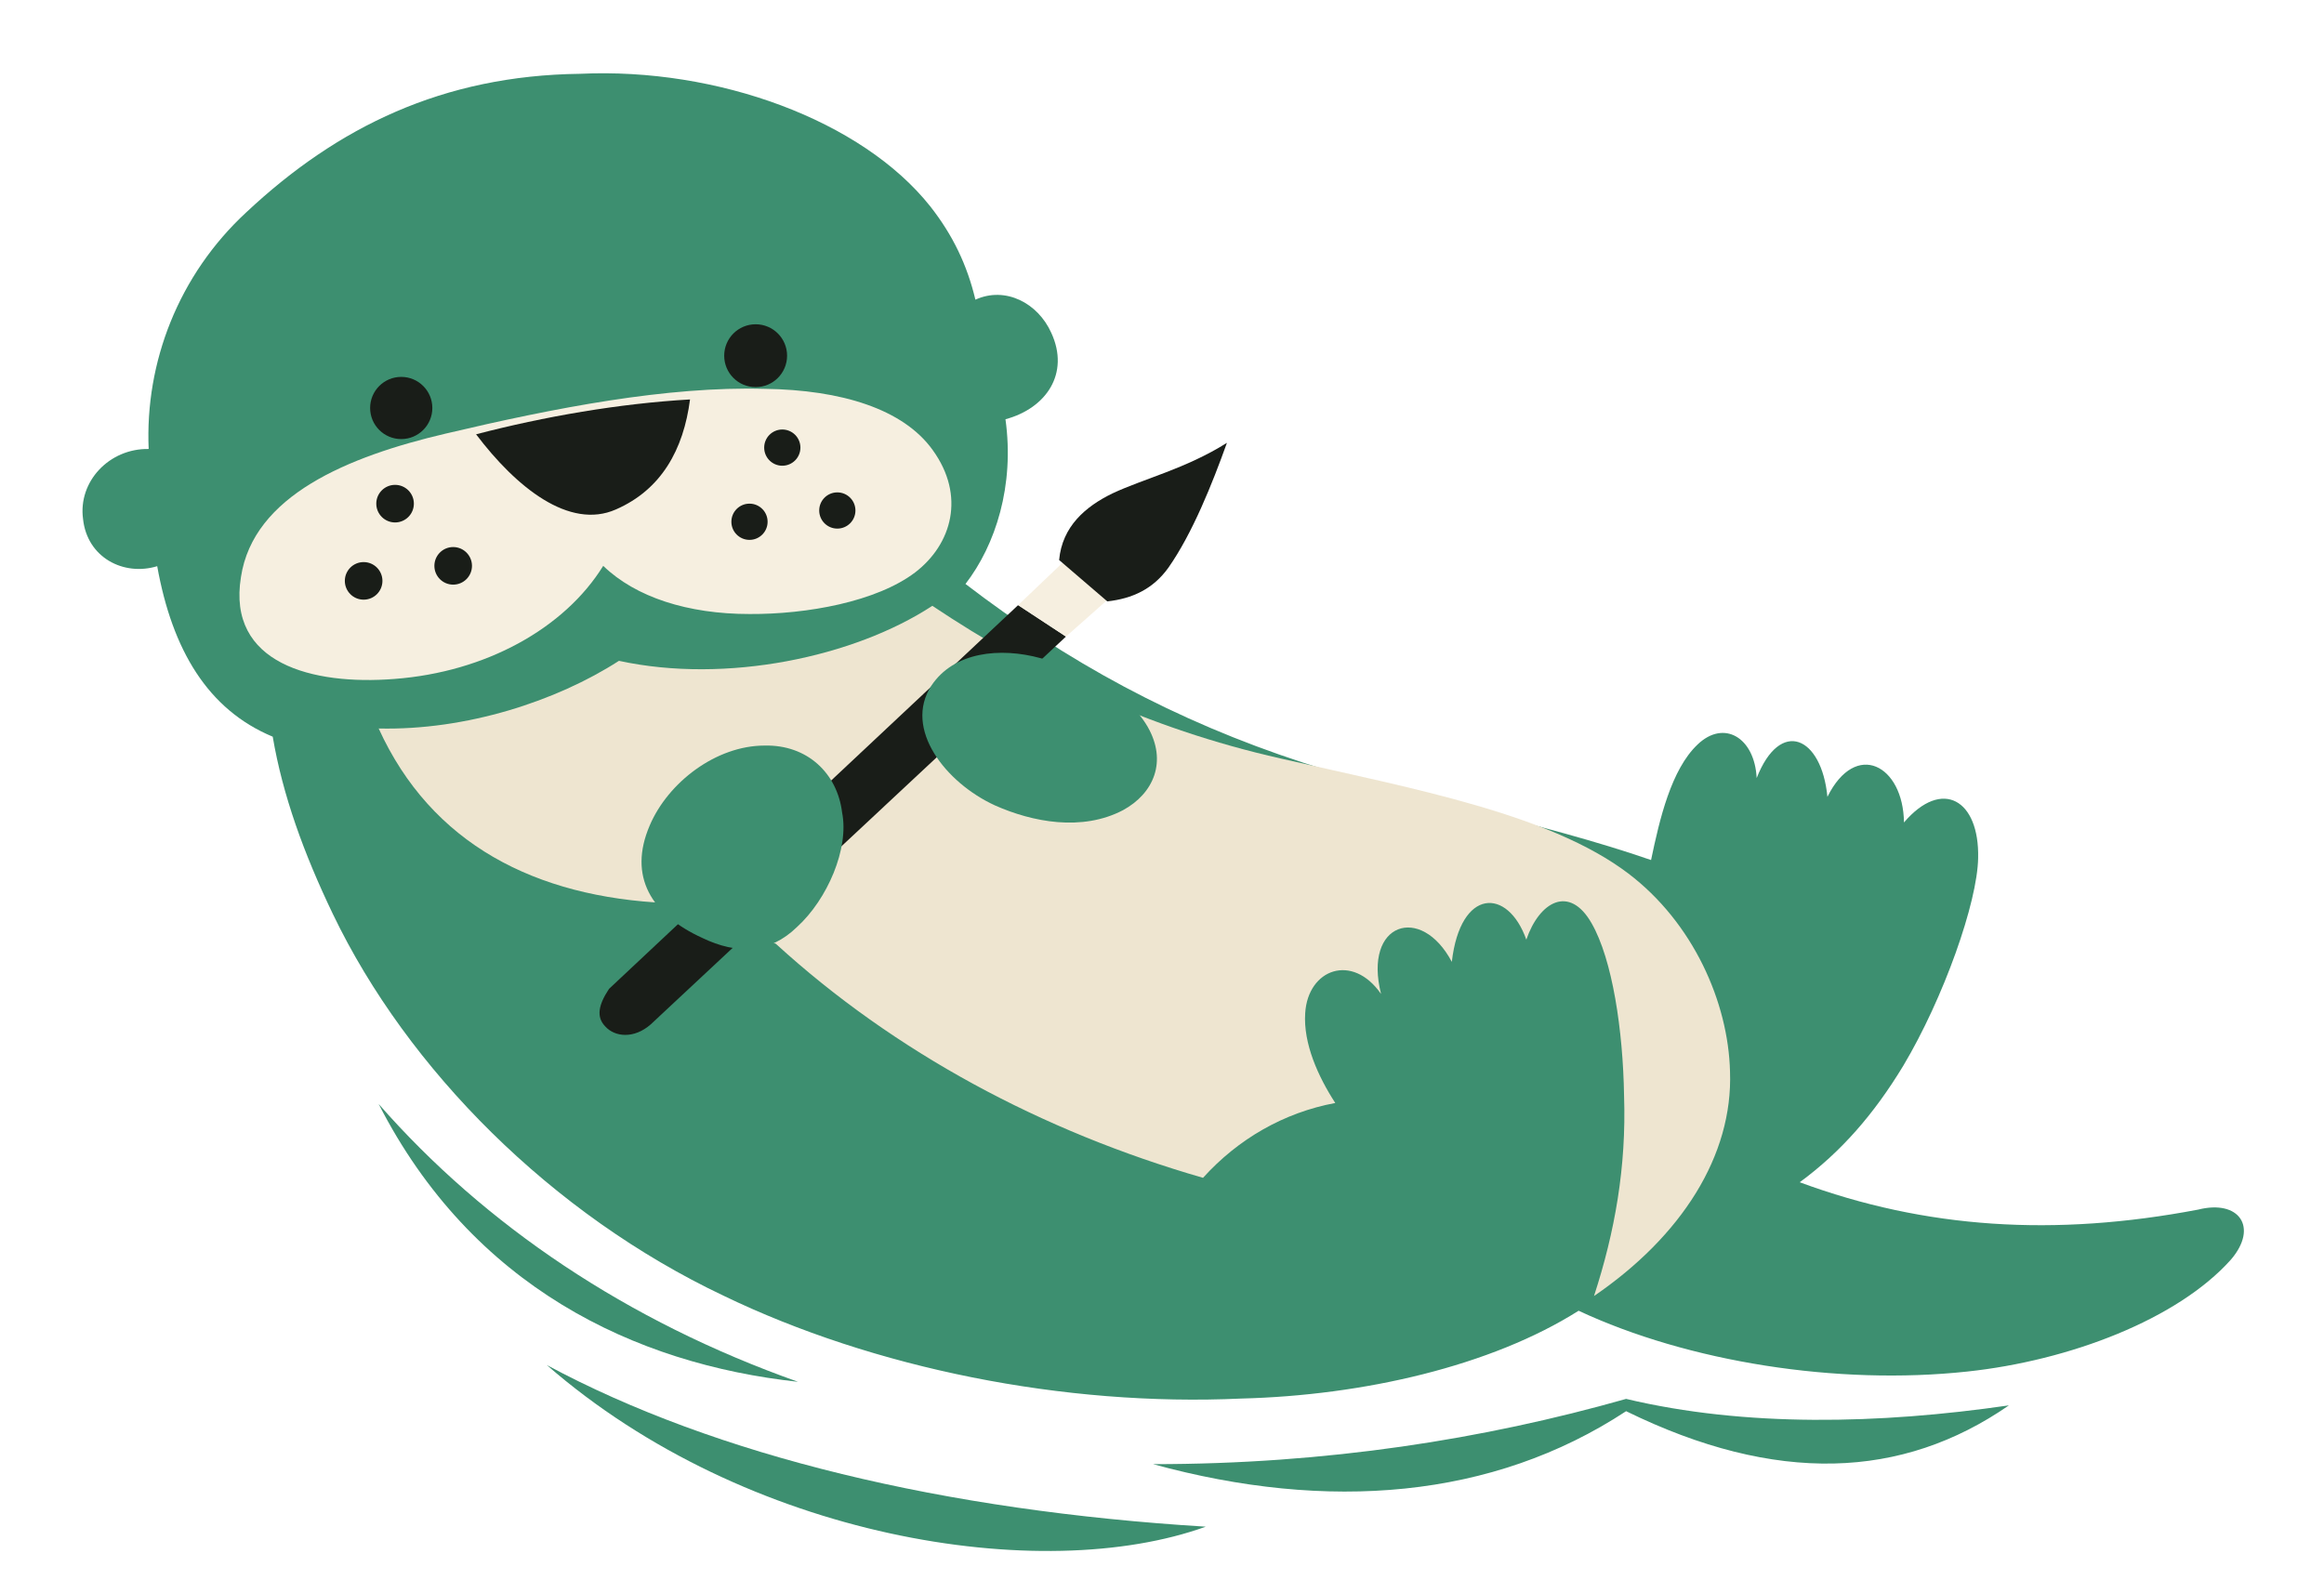
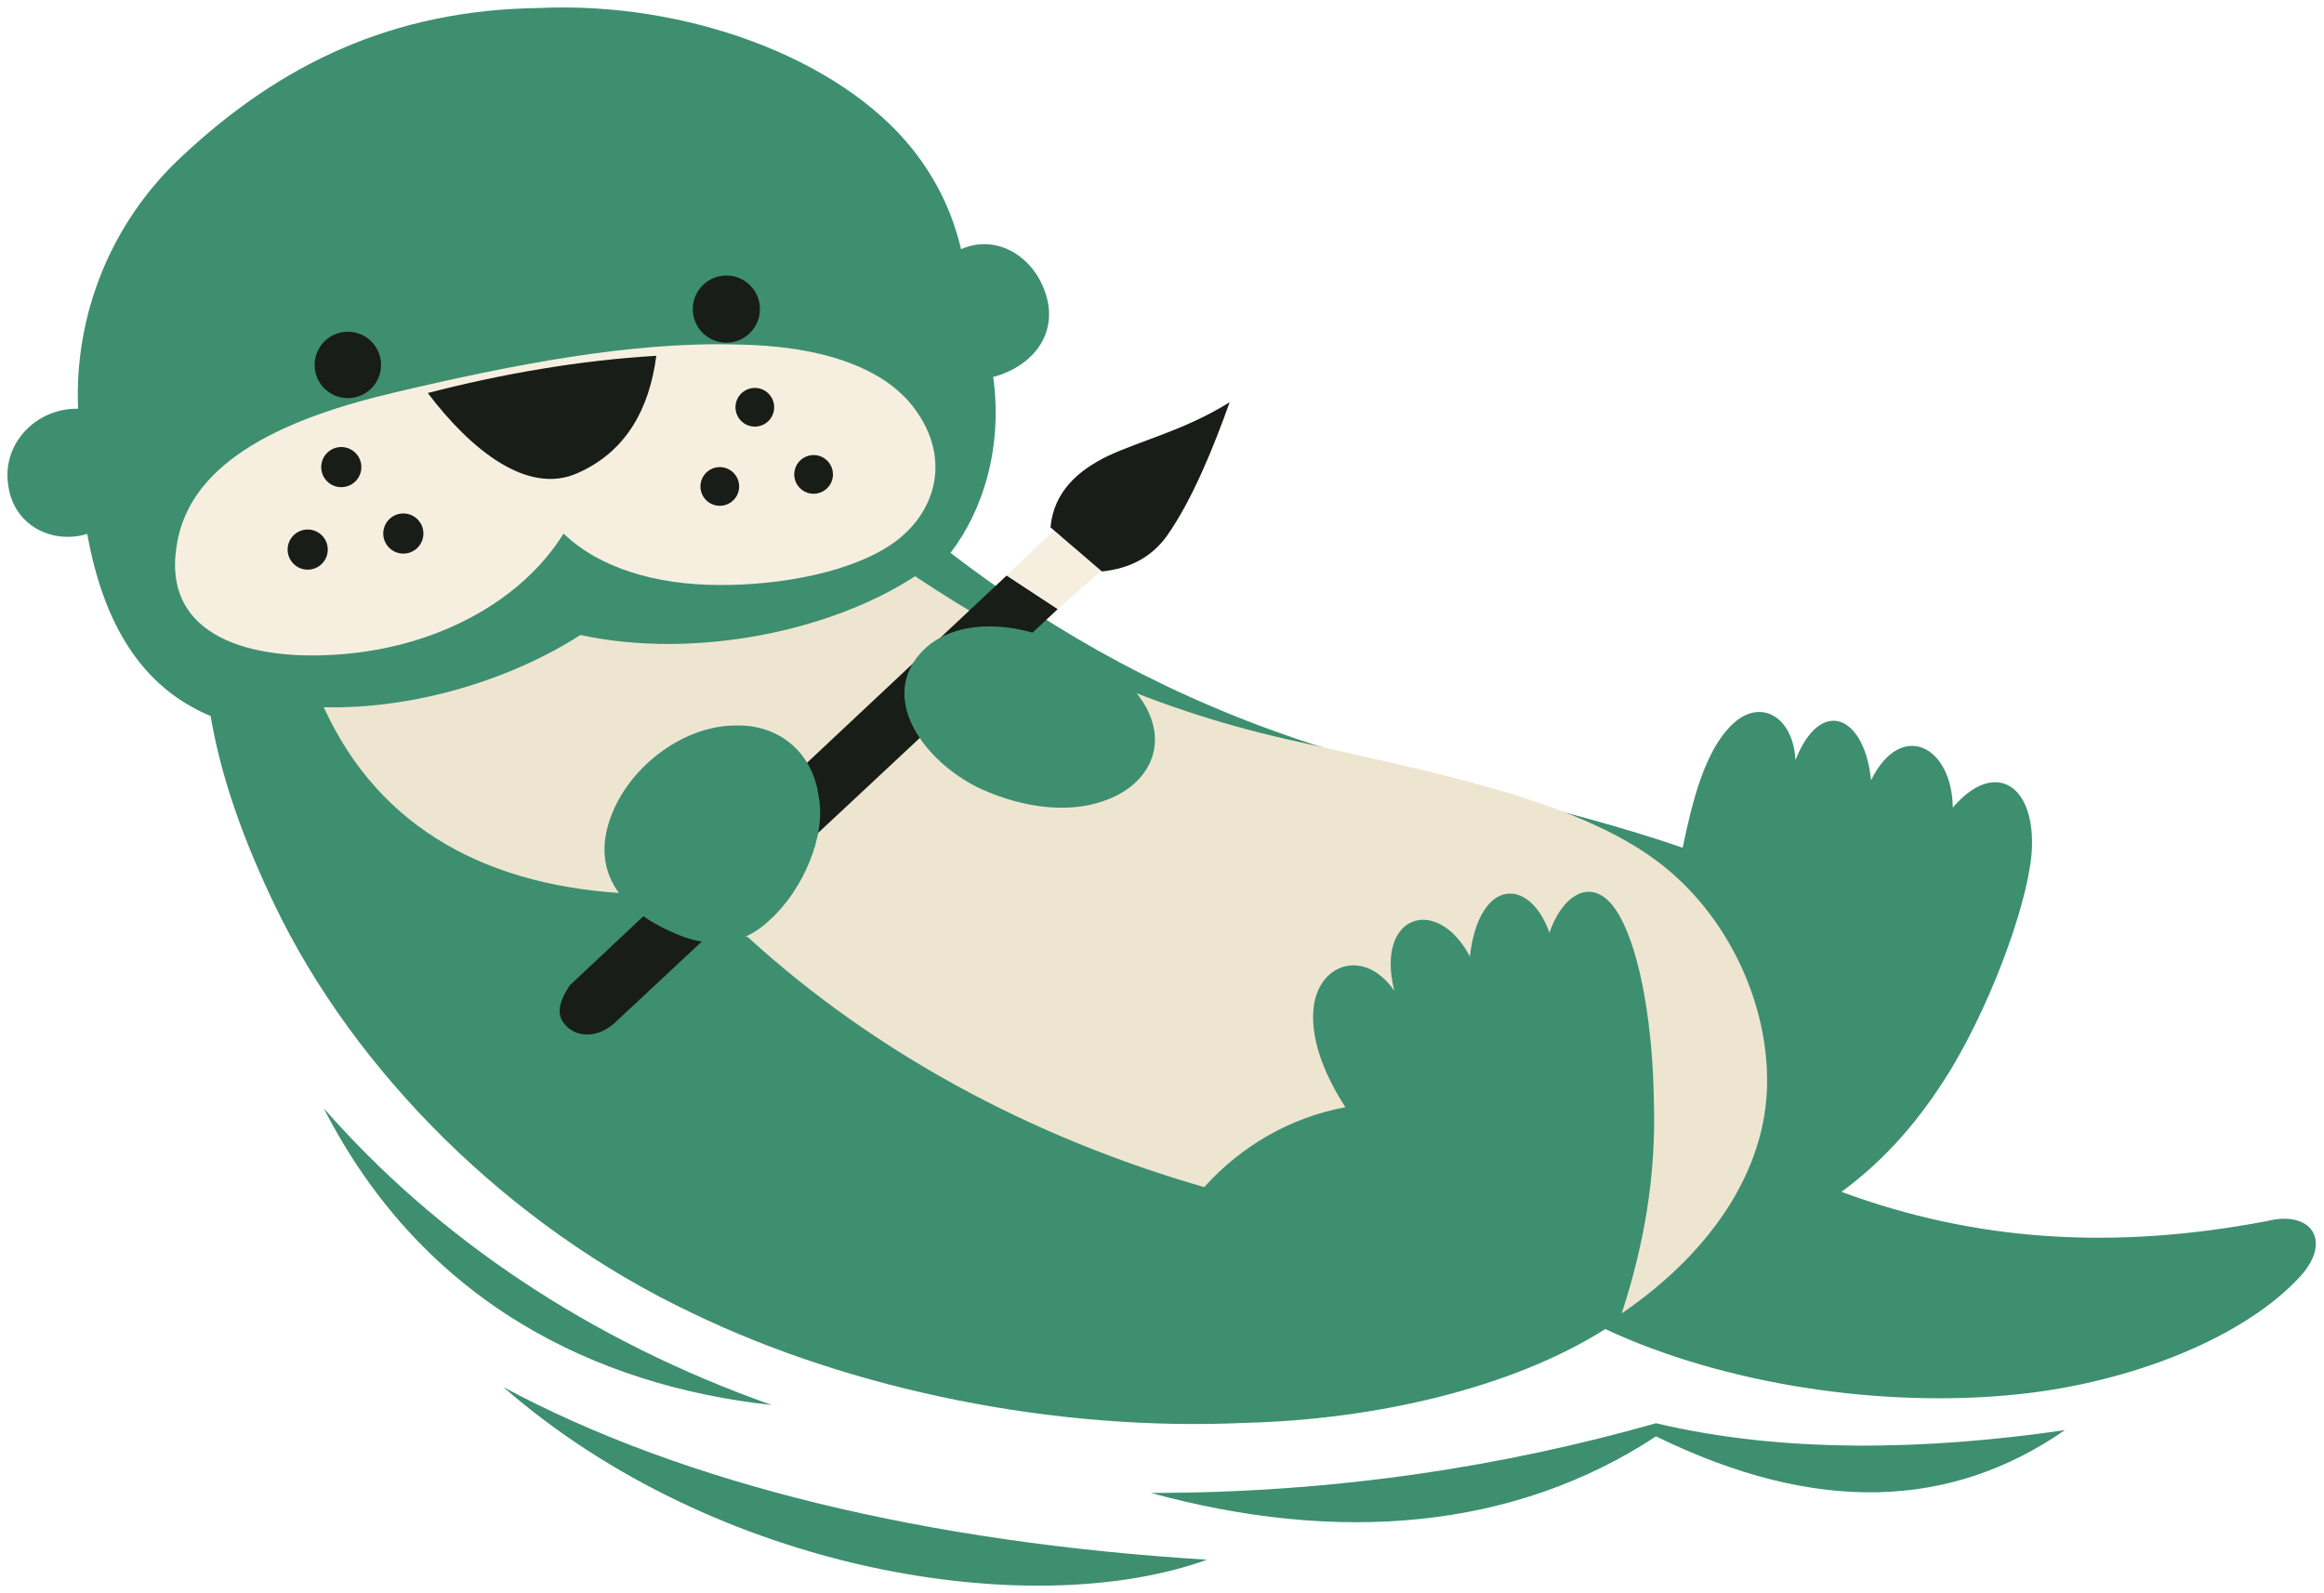
- <svg xmlns="http://www.w3.org/2000/svg" viewBox="-2 -2 680 466">
+ <svg xmlns="http://www.w3.org/2000/svg" viewBox="20.1 17.4 636.7 436.5">
  <g>
    <g>
      <path d="m41.5 129.4c-1.1-25.3 8.7-50.9 28.6-69.3 26.7-25 57.5-40 97.6-40.5 40.2-1.9 82.5 13.6 102.5 38.8 6.6 8.4 10.8 17.2 13.2 27.3 8.8-4 18.3 1 22.2 9.7 5.5 11.9-1.5 22.1-13.4 25.3 2.7 19.4-2.9 36.8-11.7 48.2 29.6 22.7 61.2 40 98.8 52.3 30.6 10 70.1 17.5 101.8 28.5 2.5-12 5.9-26.5 13.6-33.8 7.7-7.4 16.7-2.1 17.3 9.8 6.9-17.6 19-12.2 20.7 5.5 8.3-16.7 22.2-9.3 22.4 7.5 11.2-13.1 22.1-6.6 21.7 10.4-0.2 13-10.1 41-21.9 60.8-8.6 14.2-18.2 25.2-30.3 34.1 36.8 13.6 74.6 16 116.6 8 11.9-3 17.7 5.1 9.6 14.6-15.6 17.5-47.2 29.6-77.2 32.8-38 4.1-81.6-2.8-113.7-17.8-25.6 16.2-63 24.8-98.7 25.7-51.9 2.4-107.6-8.9-151.5-30.1-50.2-23.8-92.4-66.1-114.3-111.7-8.5-17.7-14.7-34.8-17.6-51.9-19-7.9-29.4-25.4-33.8-49.9-9.8 3-20.5-2.5-21.7-13.8-1.5-11 7.7-20.7 19.2-20.5z" fill="#3D8F70" />
    </g>
    <g>
      <path d="m108.8 211.2c25.6 0.6 52-8 70.3-19.8 31.4 6.8 68.8-1.1 91.7-16.1 30 20 62.6 35.8 102 44.7 39.1 8.9 78.6 16.2 101.6 33.6 19 14.4 29.3 37.7 29.8 58 0.9 24.6-14.2 48.2-39.8 65.7 6.1-18.7 9.5-37.8 8.8-58.6-0.3-19.1-3.4-39.9-9.5-50.5-6.5-11.4-15.3-6.3-19.1 4.8-5.4-15.3-19.3-15.2-21.8 6.5-9-17-26-11.5-20.7 9.4-8.4-12.1-21.4-7.3-22.2 5.6-0.6 8.9 3.8 18.6 8.8 26.3-15 2.8-28.4 10.5-38.7 21.9-47.2-13.6-90.3-36.8-125-68.5l-31.7-11.9c-38.7-1.7-69.1-17.3-84.5-51.1z" fill="#EEE5D0" />
      <path d="m68.5 166.9c3.6-23.9 31.3-35.3 59.9-42 32.2-7.6 64.7-13.9 93.4-13.1 22.4 0.3 40.5 5.9 49.1 17.9 9.7 13.4 5.6 27.6-5.1 35.8-11.3 8.6-31.7 12.3-48.5 12.2-18 0-33.3-4.9-42.8-14.1-11.3 18.3-34.4 31.1-61.1 33.1-24 1.9-49-4.5-44.9-29.8z" fill="#F6EFE0" />
    </g>
    <g>
      <path d="m176.2 287.4 119.7-112.3 14 9.2-121.5 113.5c-4.9 4.3-10.5 3.7-13.3 0.6-2.7-2.8-2-6.3 1.1-11z" fill="#191D18" />
      <path d="m295.9 175.1 13-12.4 13.2 10.8-12.2 10.8z" fill="#F6EFE0" />
      <path d="m307.9 161.9c0.9-9.9 7.8-15.7 15.6-19.5 9.4-4.4 21.4-7.2 33.5-14.8-4.3 12-10.1 26.5-17.1 36.5-4.5 6.3-10.6 9.1-17.9 9.9l-14.1-12.1z" fill="#191D18" />
    </g>
    <g>
      <path d="m270.5 198.7c6.6-10 20.2-11.3 31.9-8.1 12.9 3.5 25.8 10.4 31.4 20.1 5.8 10.1 1.8 19.5-7.2 24.4-12 6.3-26.5 3.5-37.5-1.4-14.4-6.6-26.8-22.4-18.6-35z" fill="#3D8F70" />
      <path d="m188.1 239.6c5.4-12.7 19.5-23.4 33.6-23.4 12.5-0.3 21.3 8.1 22.7 19.6 2.1 10.5-4.3 25.4-13.2 33.5-8 7.8-17.5 8.1-27.7 3.2-14.9-6.8-21.8-18-15.4-32.9z" fill="#3D8F70" />
    </g>
    <g>
      <path d="m137.3 125.1c20-5.2 41.8-9 62.6-10.2-1.9 14.7-8.4 26.4-21.7 32.2-13.6 6-29.1-6.4-40.9-22z" fill="#191D18" />
      <circle cx="115.4" cy="117.4" r="9.1" fill="#191D18" />
      <circle cx="219.1" cy="102.1" r="9.2" fill="#191D18" />
      <circle cx="113.6" cy="145.4" r="5.5" fill="#191D18" />
      <circle cx="104.4" cy="168" r="5.5" fill="#191D18" />
      <circle cx="130.6" cy="163.6" r="5.5" fill="#191D18" />
      <circle cx="226.9" cy="129" r="5.3" fill="#191D18" />
      <circle cx="243" cy="147.4" r="5.3" fill="#191D18" />
      <circle cx="217.3" cy="150.7" r="5.3" fill="#191D18" />
    </g>
    <g>
      <path d="m108.8 321.1c31.1 35.5 72.7 63.6 122.7 81.3-47.9-5.2-95.4-27.9-122.7-81.3z" fill="#3D8F70" />
      <path d="m158 397.5c49.7 26.7 116.4 42.6 192.8 47.3-48 17.3-134.4 3.6-192.8-47.3z" fill="#3D8F70" />
      <path d="m335.4 426.5c50.8 0 96.8-7.3 138.4-19.1 34.9 8.3 74.1 7.4 112 1.9-31.2 21.6-68.1 23.2-112 1.7-39.1 25.7-87.3 29.5-138.4 15.5z" fill="#3D8F70" />
    </g>
  </g>
</svg>
